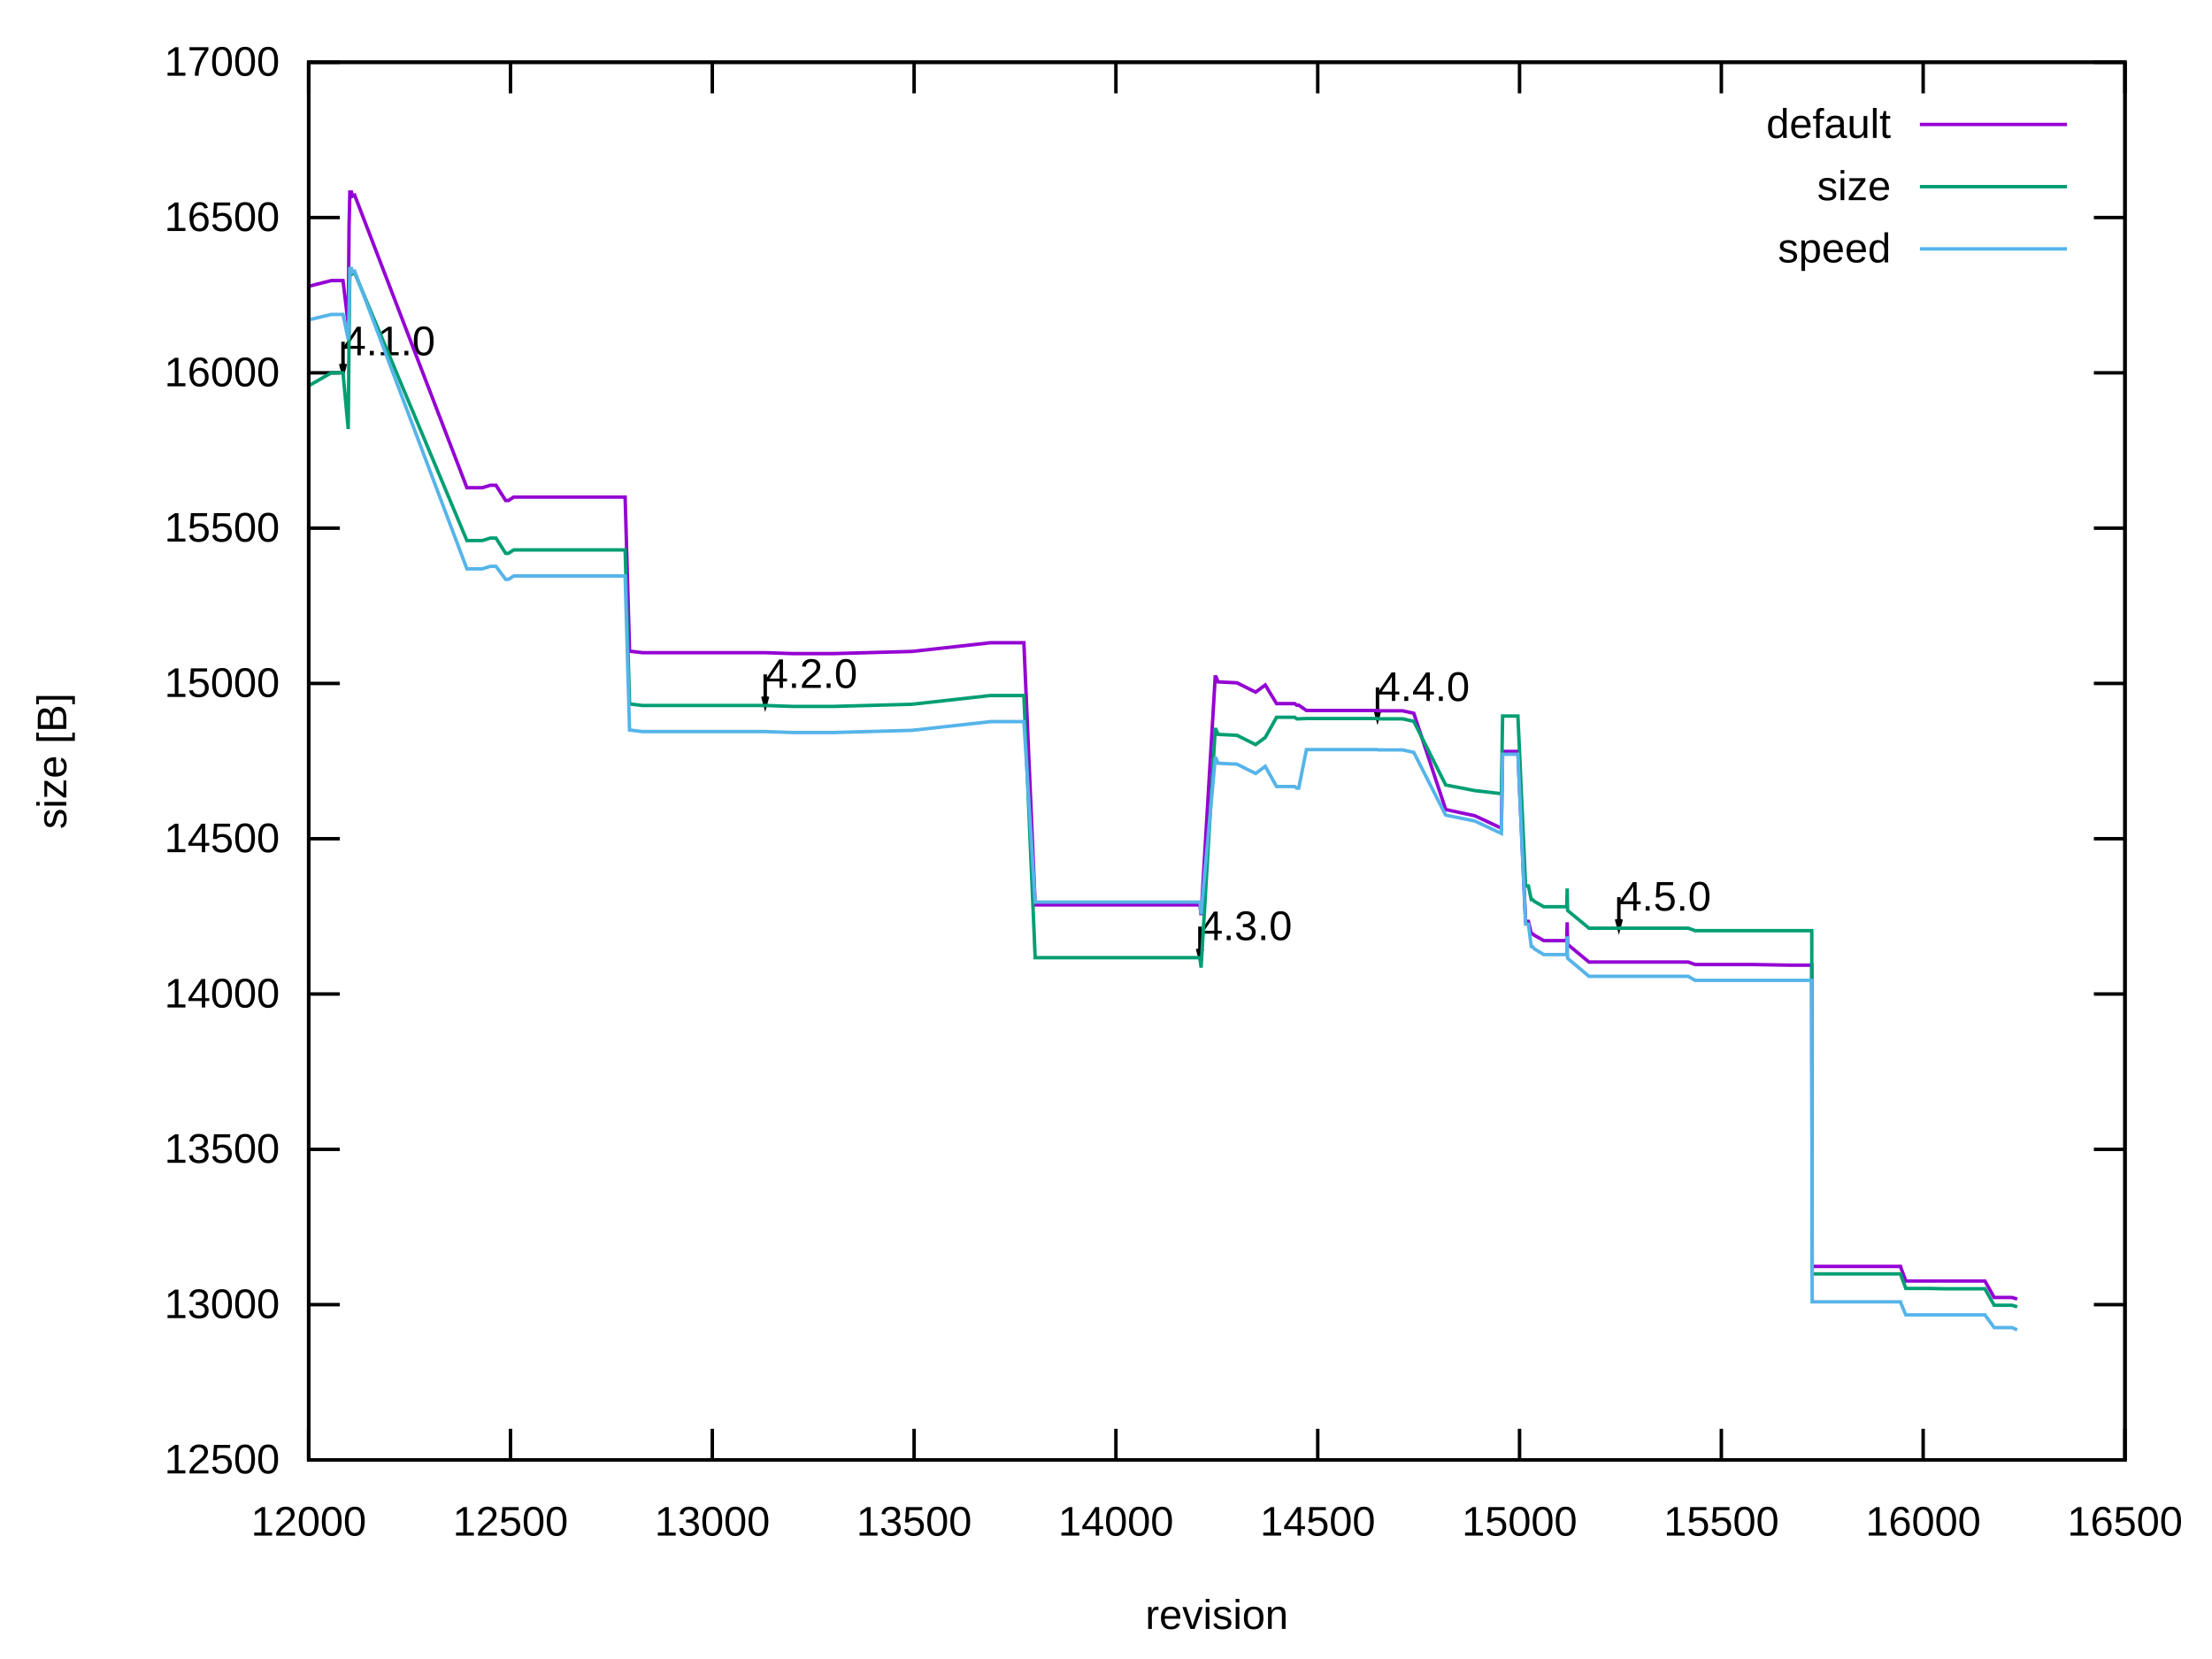
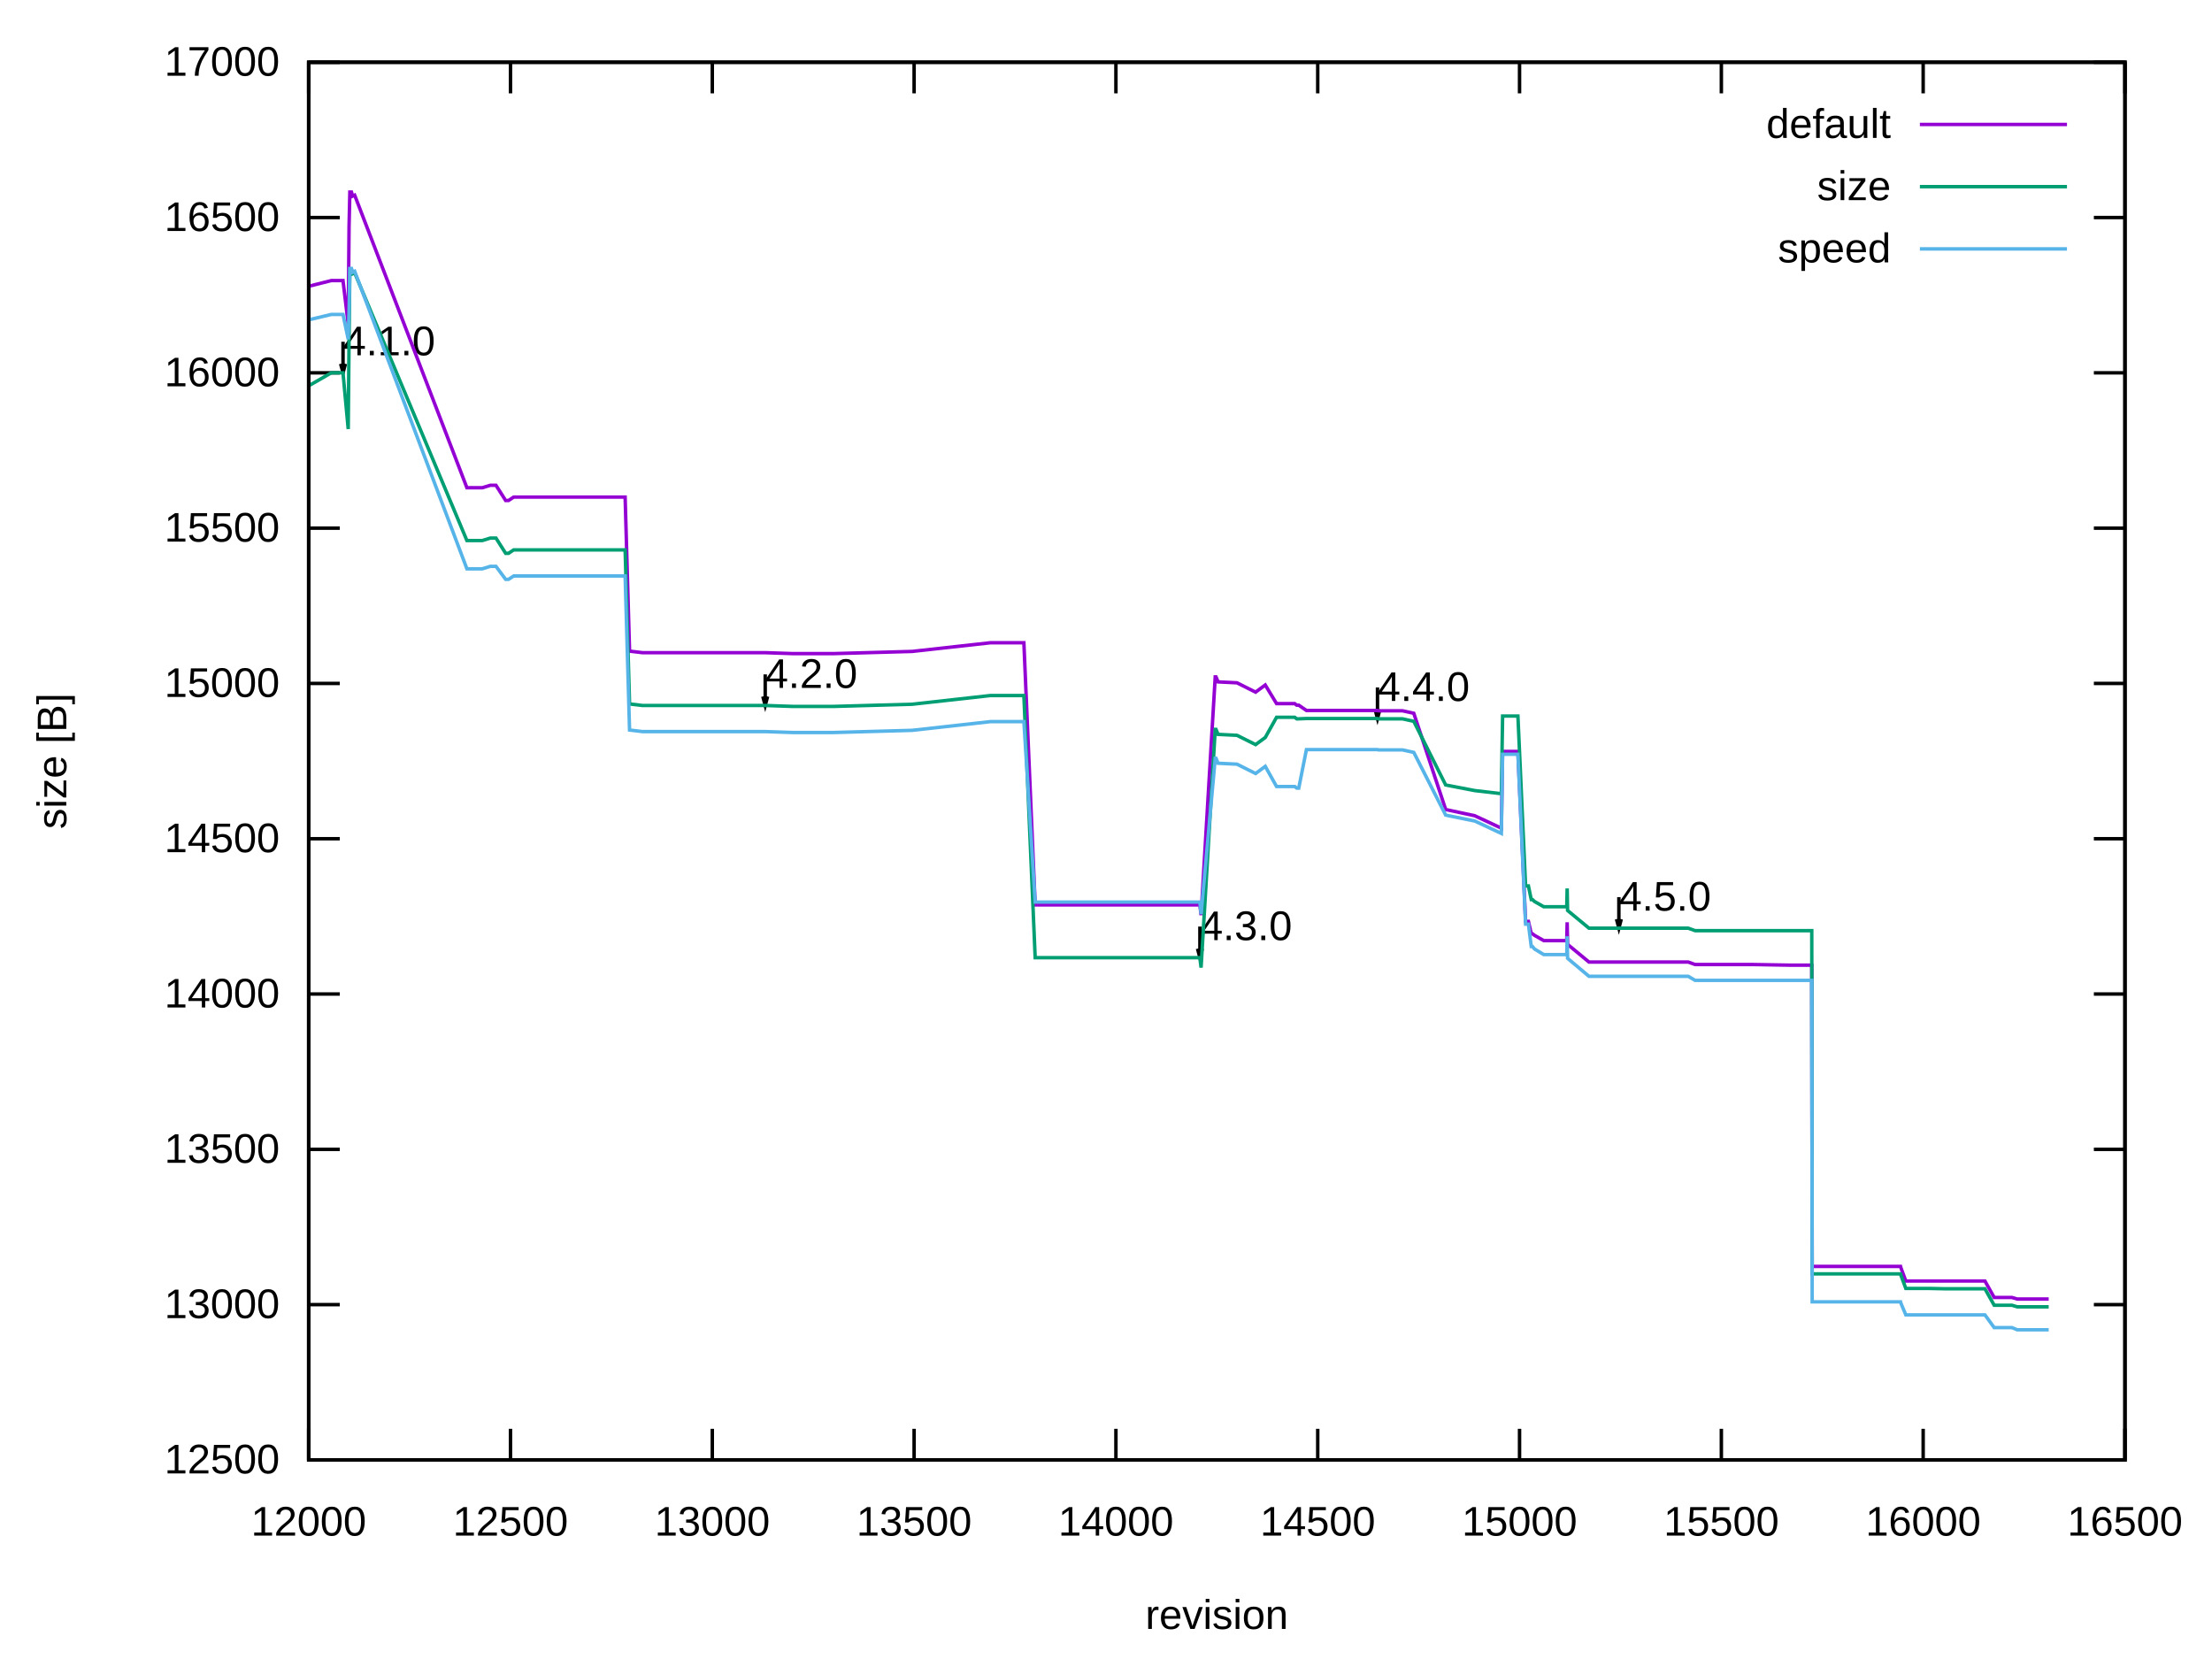
<svg xmlns="http://www.w3.org/2000/svg" xmlns:xlink="http://www.w3.org/1999/xlink" width="640" height="480" viewBox="0 0 640 480">
  <g id="gnuplot_canvas">
    <rect x="0" y="0" width="640" height="480" fill="none" />
    <defs>
      <circle id="gpDot" r="0.5" stroke-width="0.5" stroke="currentColor" />
      <path id="gpPt0" stroke-width="0.222" stroke="currentColor" d="M-1,0 h2 M0,-1 v2" />
      <path id="gpPt1" stroke-width="0.222" stroke="currentColor" d="M-1,-1 L1,1 M1,-1 L-1,1" />
      <path id="gpPt2" stroke-width="0.222" stroke="currentColor" d="M-1,0 L1,0 M0,-1 L0,1 M-1,-1 L1,1 M-1,1 L1,-1" />
      <rect id="gpPt3" stroke-width="0.222" stroke="currentColor" x="-1" y="-1" width="2" height="2" />
      <rect id="gpPt4" stroke-width="0.222" stroke="currentColor" fill="currentColor" x="-1" y="-1" width="2" height="2" />
      <circle id="gpPt5" stroke-width="0.222" stroke="currentColor" cx="0" cy="0" r="1" />
      <use xlink:href="#gpPt5" id="gpPt6" fill="currentColor" stroke="none" />
      <path id="gpPt7" stroke-width="0.222" stroke="currentColor" d="M0,-1.33 L-1.33,0.67 L1.33,0.67 z" />
      <use xlink:href="#gpPt7" id="gpPt8" fill="currentColor" stroke="none" />
      <use xlink:href="#gpPt7" id="gpPt9" stroke="currentColor" transform="rotate(180)" />
      <use xlink:href="#gpPt9" id="gpPt10" fill="currentColor" stroke="none" />
      <use xlink:href="#gpPt3" id="gpPt11" stroke="currentColor" transform="rotate(45)" />
      <use xlink:href="#gpPt11" id="gpPt12" fill="currentColor" stroke="none" />
      <path id="gpPt13" stroke-width="0.222" stroke="currentColor" d="M0,1.330 L1.265,0.411 L0.782,-1.067 L-0.782,-1.076 L-1.265,0.411 z" />
      <use xlink:href="#gpPt13" id="gpPt14" fill="currentColor" stroke="none" />
      <filter id="textbox" filterUnits="objectBoundingBox" x="0" y="0" height="1" width="1">
        <feFlood flood-color="white" flood-opacity="1" result="bgnd" />
        <feComposite in="SourceGraphic" in2="bgnd" operator="atop" />
      </filter>
      <filter id="greybox" filterUnits="objectBoundingBox" x="0" y="0" height="1" width="1">
        <feFlood flood-color="lightgrey" flood-opacity="1" result="grey" />
        <feComposite in="SourceGraphic" in2="grey" operator="atop" />
      </filter>
    </defs>
    <g fill="none" color="white" stroke="currentColor" stroke-width="1.00" stroke-linecap="butt" stroke-linejoin="miter">
</g>
    <g fill="none" color="black" stroke="currentColor" stroke-width="1.00" stroke-linecap="butt" stroke-linejoin="miter">
      <path stroke="black" d="M89.31,422.40 L98.31,422.40 M614.82,422.40 L605.82,422.40  " />
      <g transform="translate(80.92,426.30)" stroke="none" fill="black" font-family="Arial" font-size="12.00" text-anchor="end">
        <text>
          <tspan font-family="Arial"> 12500</tspan>
        </text>
      </g>
    </g>
    <g fill="none" color="black" stroke="currentColor" stroke-width="1.00" stroke-linecap="butt" stroke-linejoin="miter">
      <path stroke="black" d="M89.31,377.47 L98.31,377.47 M614.82,377.47 L605.82,377.47  " />
      <g transform="translate(80.92,381.37)" stroke="none" fill="black" font-family="Arial" font-size="12.00" text-anchor="end">
        <text>
          <tspan font-family="Arial"> 13000</tspan>
        </text>
      </g>
    </g>
    <g fill="none" color="black" stroke="currentColor" stroke-width="1.00" stroke-linecap="butt" stroke-linejoin="miter">
      <path stroke="black" d="M89.31,332.54 L98.31,332.54 M614.82,332.54 L605.82,332.54  " />
      <g transform="translate(80.92,336.44)" stroke="none" fill="black" font-family="Arial" font-size="12.00" text-anchor="end">
        <text>
          <tspan font-family="Arial"> 13500</tspan>
        </text>
      </g>
    </g>
    <g fill="none" color="black" stroke="currentColor" stroke-width="1.00" stroke-linecap="butt" stroke-linejoin="miter">
      <path stroke="black" d="M89.31,287.60 L98.31,287.60 M614.82,287.60 L605.82,287.60  " />
      <g transform="translate(80.92,291.50)" stroke="none" fill="black" font-family="Arial" font-size="12.00" text-anchor="end">
        <text>
          <tspan font-family="Arial"> 14000</tspan>
        </text>
      </g>
    </g>
    <g fill="none" color="black" stroke="currentColor" stroke-width="1.00" stroke-linecap="butt" stroke-linejoin="miter">
      <path stroke="black" d="M89.31,242.67 L98.31,242.67 M614.82,242.67 L605.82,242.67  " />
      <g transform="translate(80.92,246.57)" stroke="none" fill="black" font-family="Arial" font-size="12.00" text-anchor="end">
        <text>
          <tspan font-family="Arial"> 14500</tspan>
        </text>
      </g>
    </g>
    <g fill="none" color="black" stroke="currentColor" stroke-width="1.00" stroke-linecap="butt" stroke-linejoin="miter">
      <path stroke="black" d="M89.31,197.74 L98.31,197.74 M614.82,197.74 L605.82,197.74  " />
      <g transform="translate(80.92,201.64)" stroke="none" fill="black" font-family="Arial" font-size="12.00" text-anchor="end">
        <text>
          <tspan font-family="Arial"> 15000</tspan>
        </text>
      </g>
    </g>
    <g fill="none" color="black" stroke="currentColor" stroke-width="1.00" stroke-linecap="butt" stroke-linejoin="miter">
      <path stroke="black" d="M89.31,152.81 L98.31,152.81 M614.82,152.81 L605.82,152.81  " />
      <g transform="translate(80.92,156.71)" stroke="none" fill="black" font-family="Arial" font-size="12.00" text-anchor="end">
        <text>
          <tspan font-family="Arial"> 15500</tspan>
        </text>
      </g>
    </g>
    <g fill="none" color="black" stroke="currentColor" stroke-width="1.00" stroke-linecap="butt" stroke-linejoin="miter">
      <path stroke="black" d="M89.31,107.87 L98.31,107.87 M614.82,107.87 L605.82,107.87  " />
      <g transform="translate(80.92,111.77)" stroke="none" fill="black" font-family="Arial" font-size="12.00" text-anchor="end">
        <text>
          <tspan font-family="Arial"> 16000</tspan>
        </text>
      </g>
    </g>
    <g fill="none" color="black" stroke="currentColor" stroke-width="1.00" stroke-linecap="butt" stroke-linejoin="miter">
      <path stroke="black" d="M89.31,62.94 L98.31,62.94 M614.82,62.94 L605.82,62.94  " />
      <g transform="translate(80.92,66.84)" stroke="none" fill="black" font-family="Arial" font-size="12.00" text-anchor="end">
        <text>
          <tspan font-family="Arial"> 16500</tspan>
        </text>
      </g>
    </g>
    <g fill="none" color="black" stroke="currentColor" stroke-width="1.00" stroke-linecap="butt" stroke-linejoin="miter">
      <path stroke="black" d="M89.31,18.01 L98.31,18.01 M614.82,18.01 L605.82,18.01  " />
      <g transform="translate(80.92,21.91)" stroke="none" fill="black" font-family="Arial" font-size="12.00" text-anchor="end">
        <text>
          <tspan font-family="Arial"> 17000</tspan>
        </text>
      </g>
    </g>
    <g fill="none" color="black" stroke="currentColor" stroke-width="1.00" stroke-linecap="butt" stroke-linejoin="miter">
      <path stroke="black" d="M89.31,422.40 L89.31,413.40 M89.31,18.01 L89.31,27.01  " />
      <g transform="translate(89.31,444.30)" stroke="none" fill="black" font-family="Arial" font-size="12.00" text-anchor="middle">
        <text>
          <tspan font-family="Arial"> 12000</tspan>
        </text>
      </g>
    </g>
    <g fill="none" color="black" stroke="currentColor" stroke-width="1.00" stroke-linecap="butt" stroke-linejoin="miter">
      <path stroke="black" d="M147.70,422.40 L147.70,413.40 M147.70,18.01 L147.70,27.01  " />
      <g transform="translate(147.70,444.30)" stroke="none" fill="black" font-family="Arial" font-size="12.00" text-anchor="middle">
        <text>
          <tspan font-family="Arial"> 12500</tspan>
        </text>
      </g>
    </g>
    <g fill="none" color="black" stroke="currentColor" stroke-width="1.00" stroke-linecap="butt" stroke-linejoin="miter">
      <path stroke="black" d="M206.09,422.40 L206.09,413.40 M206.09,18.01 L206.09,27.01  " />
      <g transform="translate(206.09,444.30)" stroke="none" fill="black" font-family="Arial" font-size="12.00" text-anchor="middle">
        <text>
          <tspan font-family="Arial"> 13000</tspan>
        </text>
      </g>
    </g>
    <g fill="none" color="black" stroke="currentColor" stroke-width="1.00" stroke-linecap="butt" stroke-linejoin="miter">
      <path stroke="black" d="M264.48,422.40 L264.48,413.40 M264.48,18.01 L264.48,27.01  " />
      <g transform="translate(264.48,444.30)" stroke="none" fill="black" font-family="Arial" font-size="12.00" text-anchor="middle">
        <text>
          <tspan font-family="Arial"> 13500</tspan>
        </text>
      </g>
    </g>
    <g fill="none" color="black" stroke="currentColor" stroke-width="1.00" stroke-linecap="butt" stroke-linejoin="miter">
      <path stroke="black" d="M322.87,422.40 L322.87,413.40 M322.87,18.01 L322.87,27.01  " />
      <g transform="translate(322.87,444.30)" stroke="none" fill="black" font-family="Arial" font-size="12.00" text-anchor="middle">
        <text>
          <tspan font-family="Arial"> 14000</tspan>
        </text>
      </g>
    </g>
    <g fill="none" color="black" stroke="currentColor" stroke-width="1.00" stroke-linecap="butt" stroke-linejoin="miter">
      <path stroke="black" d="M381.26,422.40 L381.26,413.40 M381.26,18.01 L381.26,27.01  " />
      <g transform="translate(381.26,444.30)" stroke="none" fill="black" font-family="Arial" font-size="12.00" text-anchor="middle">
        <text>
          <tspan font-family="Arial"> 14500</tspan>
        </text>
      </g>
    </g>
    <g fill="none" color="black" stroke="currentColor" stroke-width="1.00" stroke-linecap="butt" stroke-linejoin="miter">
      <path stroke="black" d="M439.65,422.40 L439.65,413.40 M439.65,18.01 L439.65,27.01  " />
      <g transform="translate(439.65,444.30)" stroke="none" fill="black" font-family="Arial" font-size="12.00" text-anchor="middle">
        <text>
          <tspan font-family="Arial"> 15000</tspan>
        </text>
      </g>
    </g>
    <g fill="none" color="black" stroke="currentColor" stroke-width="1.00" stroke-linecap="butt" stroke-linejoin="miter">
      <path stroke="black" d="M498.04,422.40 L498.04,413.40 M498.04,18.01 L498.04,27.01  " />
      <g transform="translate(498.04,444.30)" stroke="none" fill="black" font-family="Arial" font-size="12.00" text-anchor="middle">
        <text>
          <tspan font-family="Arial"> 15500</tspan>
        </text>
      </g>
    </g>
    <g fill="none" color="black" stroke="currentColor" stroke-width="1.00" stroke-linecap="butt" stroke-linejoin="miter">
      <path stroke="black" d="M556.43,422.40 L556.43,413.40 M556.43,18.01 L556.43,27.01  " />
      <g transform="translate(556.43,444.30)" stroke="none" fill="black" font-family="Arial" font-size="12.00" text-anchor="middle">
        <text>
          <tspan font-family="Arial"> 16000</tspan>
        </text>
      </g>
    </g>
    <g fill="none" color="black" stroke="currentColor" stroke-width="1.00" stroke-linecap="butt" stroke-linejoin="miter">
      <path stroke="black" d="M614.82,422.40 L614.82,413.40 M614.82,18.01 L614.82,27.01  " />
      <g transform="translate(614.82,444.30)" stroke="none" fill="black" font-family="Arial" font-size="12.00" text-anchor="middle">
        <text>
          <tspan font-family="Arial"> 16500</tspan>
        </text>
      </g>
    </g>
    <g fill="none" color="black" stroke="currentColor" stroke-width="1.00" stroke-linecap="butt" stroke-linejoin="miter">
</g>
    <g fill="none" color="black" stroke="currentColor" stroke-width="1.00" stroke-linecap="butt" stroke-linejoin="miter">
      <path stroke="black" d="M89.31,18.01 L89.31,422.40 L614.82,422.40 L614.82,18.01 L89.31,18.01 Z  " />
      <g transform="translate(99.24,102.79)" stroke="none" fill="black" font-family="Arial" font-size="12.00" text-anchor="start">
        <text>
          <tspan font-family="Arial">4.1.0</tspan>
        </text>
      </g>
      <g transform="translate(221.39,199.03)" stroke="none" fill="black" font-family="Arial" font-size="12.00" text-anchor="start">
        <text>
          <tspan font-family="Arial">4.2.0</tspan>
        </text>
      </g>
      <g transform="translate(347.16,272.00)" stroke="none" fill="black" font-family="Arial" font-size="12.00" text-anchor="start">
        <text>
          <tspan font-family="Arial">4.3.0</tspan>
        </text>
      </g>
      <g transform="translate(398.54,202.81)" stroke="none" fill="black" font-family="Arial" font-size="12.00" text-anchor="start">
        <text>
          <tspan font-family="Arial">4.4.0</tspan>
        </text>
      </g>
      <g transform="translate(468.38,263.47)" stroke="none" fill="black" font-family="Arial" font-size="12.00" text-anchor="start">
        <text>
          <tspan font-family="Arial">4.5.0</tspan>
        </text>
      </g>
    </g>
    <g fill="none" color="black" stroke="currentColor" stroke-width="1.00" stroke-linecap="butt" stroke-linejoin="miter">
      <path stroke="black" d="M98.56,105.26 L99.25,107.86 L99.94,105.26 M99.25,98.88 L99.25,107.86  " />
    </g>
    <g fill="none" color="black" stroke="currentColor" stroke-width="1.00" stroke-linecap="butt" stroke-linejoin="miter">
      <path stroke="black" d="M220.71,201.51 L221.40,204.11 L222.09,201.51 M221.40,195.12 L221.40,204.11  " />
    </g>
    <g fill="none" color="black" stroke="currentColor" stroke-width="1.00" stroke-linecap="butt" stroke-linejoin="miter">
      <path stroke="black" d="M346.48,274.48 L347.17,277.08 L347.86,274.48 M347.17,268.09 L347.17,277.08  " />
    </g>
    <g fill="none" color="black" stroke="currentColor" stroke-width="1.00" stroke-linecap="butt" stroke-linejoin="miter">
      <path stroke="black" d="M397.86,205.28 L398.55,207.88 L399.24,205.28 M398.55,198.90 L398.55,207.88  " />
    </g>
    <g fill="none" color="black" stroke="currentColor" stroke-width="1.00" stroke-linecap="butt" stroke-linejoin="miter">
      <path stroke="black" d="M467.70,265.94 L468.39,268.54 L469.08,265.94 M468.39,259.56 L468.39,268.54  " />
    </g>
    <g fill="none" color="black" stroke="currentColor" stroke-width="1.00" stroke-linecap="butt" stroke-linejoin="miter">
</g>
    <g id="gnuplot_plot_1">
      <g fill="none" color="black" stroke="currentColor" stroke-width="1.00" stroke-linecap="butt" stroke-linejoin="miter">
        <g transform="translate(547.09,39.91)" stroke="none" fill="black" font-family="Arial" font-size="12.00" text-anchor="end">
          <text>
            <tspan font-family="Arial">default</tspan>
          </text>
        </g>
      </g>
      <g fill="none" color="black" stroke="currentColor" stroke-width="1.00" stroke-linecap="butt" stroke-linejoin="miter">
-         <path stroke="rgb(148,   0, 211)" d="M555.48,36.01 L598.04,36.01 M89.43,82.80 L95.85,81.18 L99.24,81.18 L100.75,93.77 L100.99,65.64 L101.22,55.57   L101.69,55.57 L102.04,56.74 L102.62,56.47 L135.09,141.12 L137.77,141.12 L139.53,141.12 L141.86,140.41 L143.50,140.41   L146.30,144.81 L147.12,144.81 L148.63,143.82 L164.28,143.82 L167.90,143.82 L169.77,143.82 L170.12,143.82 L176.43,143.82   L180.87,143.82 L182.15,188.39 L185.89,188.84 L189.97,188.84 L191.49,188.84 L193.36,188.84 L194.41,188.84 L202.47,188.84   L221.39,188.84 L229.45,189.11 L241.12,189.11 L263.90,188.48 L286.55,185.97 L288.89,185.97 L293.44,185.97 L296.24,185.97   L299.51,261.81 L299.98,261.81 L301.03,261.81 L302.43,261.81 L304.77,261.81 L309.44,261.81 L311.19,261.81 L322.87,261.81   L344.36,261.81 L347.16,261.81 L347.51,264.78 L351.60,195.85 L351.83,195.85 L352.42,197.29 L357.90,197.56 L363.28,200.26   L366.08,198.19 L369.35,203.58 L370.17,203.58 L374.60,203.58 L375.19,204.03 L375.77,204.03 L377.99,205.56 L382.43,205.56   L384.53,205.56 L398.54,205.56 L398.78,205.65 L405.78,205.65 L409.05,206.37 L418.28,234.22 L426.69,236.02 L434.39,239.62   L434.75,217.42 L439.18,217.42 L441.40,266.58 L442.22,266.58 L443.04,270.17 L443.39,270.17 L443.97,270.62 L446.66,272.15   L450.51,272.15 L451.80,272.15 L453.31,272.15 L453.43,266.84 L453.55,273.23 L459.74,278.35 L467.68,278.35 L468.38,278.35   L476.67,278.35 L488.46,278.35 L490.45,279.07 L492.32,279.07 L496.41,279.07 L503.88,279.07 L507.38,279.07 L517.78,279.25   L524.20,279.25 L524.32,366.41 L529.34,366.41 L543.58,366.41 L543.70,366.41 L549.89,366.41 L550.01,366.86 L551.41,370.64   L558.30,370.64 L562.62,370.64 L574.30,370.64 L576.98,375.40 L582.12,375.40 L583.64,375.85  " />
+         <path stroke="rgb(148,   0, 211)" d="M555.48,36.01 L598.04,36.01 M89.43,82.80 L95.85,81.18 L99.24,81.18 L100.75,93.77 L100.99,65.64 L101.22,55.57   L101.69,55.57 L102.04,56.74 L102.62,56.47 L135.09,141.12 L137.77,141.12 L139.53,141.12 L141.86,140.41 L143.50,140.41   L146.30,144.81 L147.12,144.81 L148.63,143.82 L164.28,143.82 L167.90,143.82 L169.77,143.82 L170.12,143.82 L176.43,143.82   L180.87,143.82 L182.15,188.39 L185.89,188.84 L189.97,188.84 L191.49,188.84 L193.36,188.84 L194.41,188.84 L202.47,188.84   L221.39,188.84 L229.45,189.11 L241.12,189.11 L263.90,188.48 L286.55,185.97 L288.89,185.97 L293.44,185.97 L296.24,185.97   L299.51,261.81 L299.98,261.81 L301.03,261.81 L302.43,261.81 L304.77,261.81 L309.44,261.81 L311.19,261.81 L322.87,261.81   L344.36,261.81 L347.16,261.81 L347.51,264.78 L351.60,195.85 L351.83,195.85 L352.42,197.29 L357.90,197.56 L363.28,200.26   L366.08,198.19 L369.35,203.58 L370.17,203.58 L374.60,203.58 L375.19,204.03 L375.77,204.03 L377.99,205.56 L382.43,205.56   L384.53,205.56 L398.54,205.56 L398.78,205.65 L405.78,205.65 L409.05,206.37 L418.28,234.22 L426.69,236.02 L434.39,239.62   L434.75,217.42 L439.18,217.42 L441.40,266.58 L442.22,266.58 L443.04,270.17 L443.39,270.17 L443.97,270.62 L446.66,272.15   L450.51,272.15 L451.80,272.15 L453.31,272.15 L453.43,266.84 L453.55,273.23 L459.74,278.35 L467.68,278.35 L468.38,278.35   L476.67,278.35 L488.46,278.35 L490.45,279.07 L492.32,279.07 L496.41,279.07 L503.88,279.07 L507.38,279.07 L517.78,279.25   L524.20,279.25 L524.32,366.41 L529.34,366.41 L543.58,366.41 L543.70,366.41 L549.89,366.41 L550.01,366.86 L551.41,370.64   L558.30,370.64 L562.62,370.64 L574.30,370.64 L576.98,375.40 L582.12,375.40 L583.64,375.85 L592.05,375.85 L592.75,375.85    " />
      </g>
    </g>
    <g id="gnuplot_plot_2">
      <g fill="none" color="black" stroke="currentColor" stroke-width="1.00" stroke-linecap="butt" stroke-linejoin="miter">
        <g transform="translate(547.09,57.91)" stroke="none" fill="black" font-family="Arial" font-size="12.00" text-anchor="end">
          <text>
            <tspan font-family="Arial">size</tspan>
          </text>
        </g>
      </g>
      <g fill="none" color="black" stroke="currentColor" stroke-width="1.00" stroke-linecap="butt" stroke-linejoin="miter">
-         <path stroke="rgb(  0, 158, 115)" d="M555.48,54.01 L598.04,54.01 M89.43,111.56 L95.85,107.87 L99.24,107.87 L100.75,124.14 L100.99,98.71 L101.22,78.04   L101.69,78.04 L102.04,79.21 L102.62,78.94 L135.09,156.40 L137.77,156.40 L139.53,156.40 L141.86,155.68 L143.50,155.68   L146.30,160.09 L147.12,160.09 L148.63,159.10 L164.28,159.10 L167.90,159.10 L169.77,159.10 L170.12,159.10 L176.43,159.10   L180.87,159.10 L182.15,203.67 L185.89,204.12 L189.97,204.12 L191.49,204.12 L193.36,204.12 L194.41,204.12 L202.47,204.12   L221.39,204.12 L229.45,204.39 L241.12,204.39 L263.90,203.76 L286.55,201.24 L288.89,201.24 L293.44,201.24 L296.24,201.24   L299.51,277.09 L299.98,277.09 L301.03,277.09 L302.43,277.09 L304.77,277.09 L309.44,277.09 L311.19,277.09 L322.87,277.09   L344.36,277.09 L347.16,277.09 L347.51,279.96 L351.60,211.04 L351.83,211.04 L352.42,212.48 L357.90,212.75 L363.28,215.44   L366.08,213.38 L369.35,207.53 L370.17,207.53 L374.60,207.53 L375.19,207.98 L375.77,207.98 L377.99,207.89 L382.43,207.89   L384.53,207.89 L398.54,207.89 L398.78,207.98 L405.78,207.98 L409.05,208.70 L418.28,227.12 L426.69,228.74 L434.39,229.64   L434.75,207.17 L439.18,207.17 L441.40,256.33 L442.22,256.33 L443.04,260.28 L443.39,260.28 L443.97,260.82 L446.66,262.35   L450.51,262.35 L451.80,262.35 L453.31,262.35 L453.43,257.05 L453.55,263.43 L459.74,268.55 L467.68,268.55 L468.38,268.55   L476.67,268.55 L488.46,268.55 L490.45,269.27 L492.32,269.27 L496.41,269.27 L503.88,269.27 L507.38,269.27 L517.78,269.27   L524.20,269.27 L524.32,368.57 L529.34,368.57 L543.58,368.57 L543.70,368.57 L549.89,368.57 L550.01,369.02 L551.41,372.79   L558.30,372.79 L562.62,372.88 L574.30,372.88 L576.98,377.65 L582.12,377.65 L583.64,378.10  " />
+         <path stroke="rgb(  0, 158, 115)" d="M555.48,54.01 L598.04,54.01 M89.43,111.56 L95.85,107.87 L99.24,107.87 L100.75,124.14 L100.99,98.71 L101.22,78.04   L101.69,78.04 L102.04,79.21 L102.62,78.94 L135.09,156.40 L137.77,156.40 L139.53,156.40 L141.86,155.68 L143.50,155.68   L146.30,160.09 L147.12,160.09 L148.63,159.10 L164.28,159.10 L167.90,159.10 L169.77,159.10 L170.12,159.10 L176.43,159.10   L180.87,159.10 L182.15,203.67 L185.89,204.12 L189.97,204.12 L191.49,204.12 L193.36,204.12 L194.41,204.12 L202.47,204.12   L221.39,204.12 L229.45,204.39 L241.12,204.39 L263.90,203.76 L286.55,201.24 L288.89,201.24 L293.44,201.24 L296.24,201.24   L299.51,277.09 L299.98,277.09 L301.03,277.09 L302.43,277.09 L304.77,277.09 L309.44,277.09 L311.19,277.09 L322.87,277.09   L344.36,277.09 L347.16,277.09 L347.51,279.96 L351.60,211.04 L351.83,211.04 L352.42,212.48 L357.90,212.75 L363.28,215.44   L366.08,213.38 L369.35,207.53 L370.17,207.53 L374.60,207.53 L375.19,207.98 L375.77,207.98 L377.99,207.89 L382.43,207.89   L384.53,207.89 L398.54,207.89 L398.78,207.98 L405.78,207.98 L409.05,208.70 L418.28,227.12 L426.69,228.74 L434.39,229.64   L434.75,207.17 L439.18,207.17 L441.40,256.33 L442.22,256.33 L443.04,260.28 L443.39,260.28 L443.97,260.82 L446.66,262.35   L450.51,262.35 L451.80,262.35 L453.31,262.35 L453.43,257.05 L453.55,263.43 L459.74,268.55 L467.68,268.55 L468.38,268.55   L476.67,268.55 L488.46,268.55 L490.45,269.27 L492.32,269.27 L496.41,269.27 L503.88,269.27 L507.38,269.27 L517.78,269.27   L524.20,269.27 L524.32,368.57 L529.34,368.57 L543.58,368.57 L543.70,368.57 L549.89,368.57 L550.01,369.02 L551.41,372.79   L558.30,372.79 L562.62,372.88 L574.30,372.88 L576.98,377.65 L582.12,377.65 L583.64,378.10 L592.05,378.10 L592.75,378.10    " />
      </g>
    </g>
    <g id="gnuplot_plot_3">
      <g fill="none" color="black" stroke="currentColor" stroke-width="1.00" stroke-linecap="butt" stroke-linejoin="miter">
        <g transform="translate(547.09,75.91)" stroke="none" fill="black" font-family="Arial" font-size="12.00" text-anchor="end">
          <text>
            <tspan font-family="Arial">speed</tspan>
          </text>
        </g>
      </g>
      <g fill="none" color="black" stroke="currentColor" stroke-width="1.00" stroke-linecap="butt" stroke-linejoin="miter">
-         <path stroke="rgb( 86, 180, 233)" d="M555.48,72.01 L598.04,72.01 M89.43,92.51 L95.85,90.98 L99.24,90.98 L100.75,98.17 L100.99,90.26 L101.22,77.68   L101.69,77.68 L102.04,78.76 L102.62,78.49 L135.09,164.58 L137.77,164.58 L139.53,164.58 L141.86,163.86 L143.50,163.86   L146.30,167.63 L147.12,167.63 L148.63,166.65 L164.28,166.65 L167.90,166.65 L169.77,166.65 L170.12,166.65 L176.43,166.65   L180.87,166.65 L182.15,211.22 L185.89,211.67 L189.97,211.67 L191.49,211.67 L193.36,211.67 L194.41,211.67 L202.47,211.67   L221.39,211.67 L229.45,211.94 L241.12,211.94 L263.90,211.31 L286.55,208.79 L288.89,208.79 L293.44,208.79 L296.24,208.79   L299.51,261.00 L299.98,261.00 L301.03,261.00 L302.43,261.00 L304.77,261.00 L309.44,261.00 L311.19,261.00 L322.87,261.00   L344.36,261.00 L347.16,261.00 L347.51,264.51 L351.60,219.40 L351.83,219.40 L352.42,220.83 L357.90,221.10 L363.28,223.80   L366.08,221.73 L369.35,227.57 L370.17,227.57 L374.60,227.57 L375.19,228.02 L375.77,228.02 L377.99,216.88 L382.43,216.88   L384.53,216.88 L398.54,216.88 L398.78,216.97 L405.78,216.97 L409.05,217.69 L418.28,235.84 L426.69,237.55 L434.39,241.14   L434.75,218.23 L439.18,218.23 L441.40,267.38 L442.22,267.38 L443.04,273.85 L443.39,273.85 L443.97,274.57 L446.66,276.19   L450.51,276.19 L451.80,276.19 L453.31,276.19 L453.43,270.89 L453.55,277.27 L459.74,282.48 L467.68,282.48 L468.38,282.48   L476.67,282.48 L488.46,282.48 L490.45,283.65 L492.32,283.65 L496.41,283.65 L503.88,283.65 L507.38,283.65 L517.78,283.65   L524.20,283.65 L524.32,376.66 L529.34,376.66 L543.58,376.66 L543.70,376.66 L549.89,376.66 L550.01,377.11 L551.41,380.43   L558.30,380.43 L562.62,380.43 L574.30,380.43 L576.98,384.12 L582.12,384.12 L583.64,384.75  " />
+         <path stroke="rgb( 86, 180, 233)" d="M555.48,72.01 L598.04,72.01 M89.43,92.51 L95.85,90.98 L99.24,90.98 L100.75,98.17 L100.99,90.26 L101.22,77.68   L101.69,77.68 L102.04,78.76 L102.62,78.49 L135.09,164.58 L137.77,164.58 L139.53,164.58 L141.86,163.86 L143.50,163.86   L146.30,167.63 L147.12,167.63 L148.63,166.65 L164.28,166.65 L167.90,166.65 L169.77,166.65 L170.12,166.65 L176.43,166.65   L180.87,166.65 L182.15,211.22 L185.89,211.67 L189.97,211.67 L191.49,211.67 L193.36,211.67 L194.41,211.67 L202.47,211.67   L221.39,211.67 L229.45,211.94 L241.12,211.94 L263.90,211.31 L286.55,208.79 L288.89,208.79 L293.44,208.79 L296.24,208.79   L299.51,261.00 L299.98,261.00 L301.03,261.00 L302.43,261.00 L304.77,261.00 L309.44,261.00 L311.19,261.00 L322.87,261.00   L344.36,261.00 L347.16,261.00 L347.51,264.51 L351.60,219.40 L351.83,219.40 L352.42,220.83 L357.90,221.10 L363.28,223.80   L366.08,221.73 L369.35,227.57 L370.17,227.57 L374.60,227.57 L375.19,228.02 L375.77,228.02 L377.99,216.88 L382.43,216.88   L384.53,216.88 L398.54,216.88 L398.78,216.97 L405.78,216.97 L409.05,217.69 L418.28,235.84 L426.69,237.55 L434.39,241.14   L434.75,218.23 L439.18,218.23 L441.40,267.38 L442.22,267.38 L443.04,273.85 L443.39,273.85 L443.97,274.57 L446.66,276.19   L450.51,276.19 L451.80,276.19 L453.31,276.19 L453.43,270.89 L453.55,277.27 L459.74,282.48 L467.68,282.48 L468.38,282.48   L476.67,282.48 L488.46,282.48 L490.45,283.65 L492.32,283.65 L496.41,283.65 L503.88,283.65 L507.38,283.65 L517.78,283.65   L524.20,283.65 L524.32,376.66 L529.34,376.66 L543.58,376.66 L543.70,376.66 L549.89,376.66 L550.01,377.11 L551.41,380.43   L558.30,380.43 L562.62,380.43 L574.30,380.43 L576.98,384.12 L582.12,384.12 L583.64,384.75 L592.05,384.75 L592.75,384.75    " />
      </g>
    </g>
    <g fill="none" color="white" stroke="rgb( 86, 180, 233)" stroke-width="2.00" stroke-linecap="butt" stroke-linejoin="miter">
</g>
    <g fill="none" color="black" stroke="currentColor" stroke-width="2.00" stroke-linecap="butt" stroke-linejoin="miter">
</g>
    <g fill="none" color="black" stroke="black" stroke-width="1.00" stroke-linecap="butt" stroke-linejoin="miter">
</g>
    <g fill="none" color="black" stroke="currentColor" stroke-width="1.00" stroke-linecap="butt" stroke-linejoin="miter">
      <path stroke="black" d="M89.31,18.01 L89.31,422.40 L614.82,422.40 L614.82,18.01 L89.31,18.01 Z  " />
      <g transform="translate(19.18,220.21) rotate(270.00)" stroke="none" fill="black" font-family="Arial" font-size="12.00" text-anchor="middle">
        <text>
          <tspan font-family="Arial">size [B]</tspan>
        </text>
      </g>
    </g>
    <g fill="none" color="black" stroke="currentColor" stroke-width="1.00" stroke-linecap="butt" stroke-linejoin="miter">
      <g transform="translate(352.06,471.30)" stroke="none" fill="black" font-family="Arial" font-size="12.00" text-anchor="middle">
        <text>
          <tspan font-family="Arial">revision</tspan>
        </text>
      </g>
    </g>
    <g fill="none" color="black" stroke="currentColor" stroke-width="1.00" stroke-linecap="butt" stroke-linejoin="miter">
</g>
    <g fill="none" color="black" stroke="currentColor" stroke-width="1.00" stroke-linecap="butt" stroke-linejoin="miter">
</g>
  </g>
</svg>
